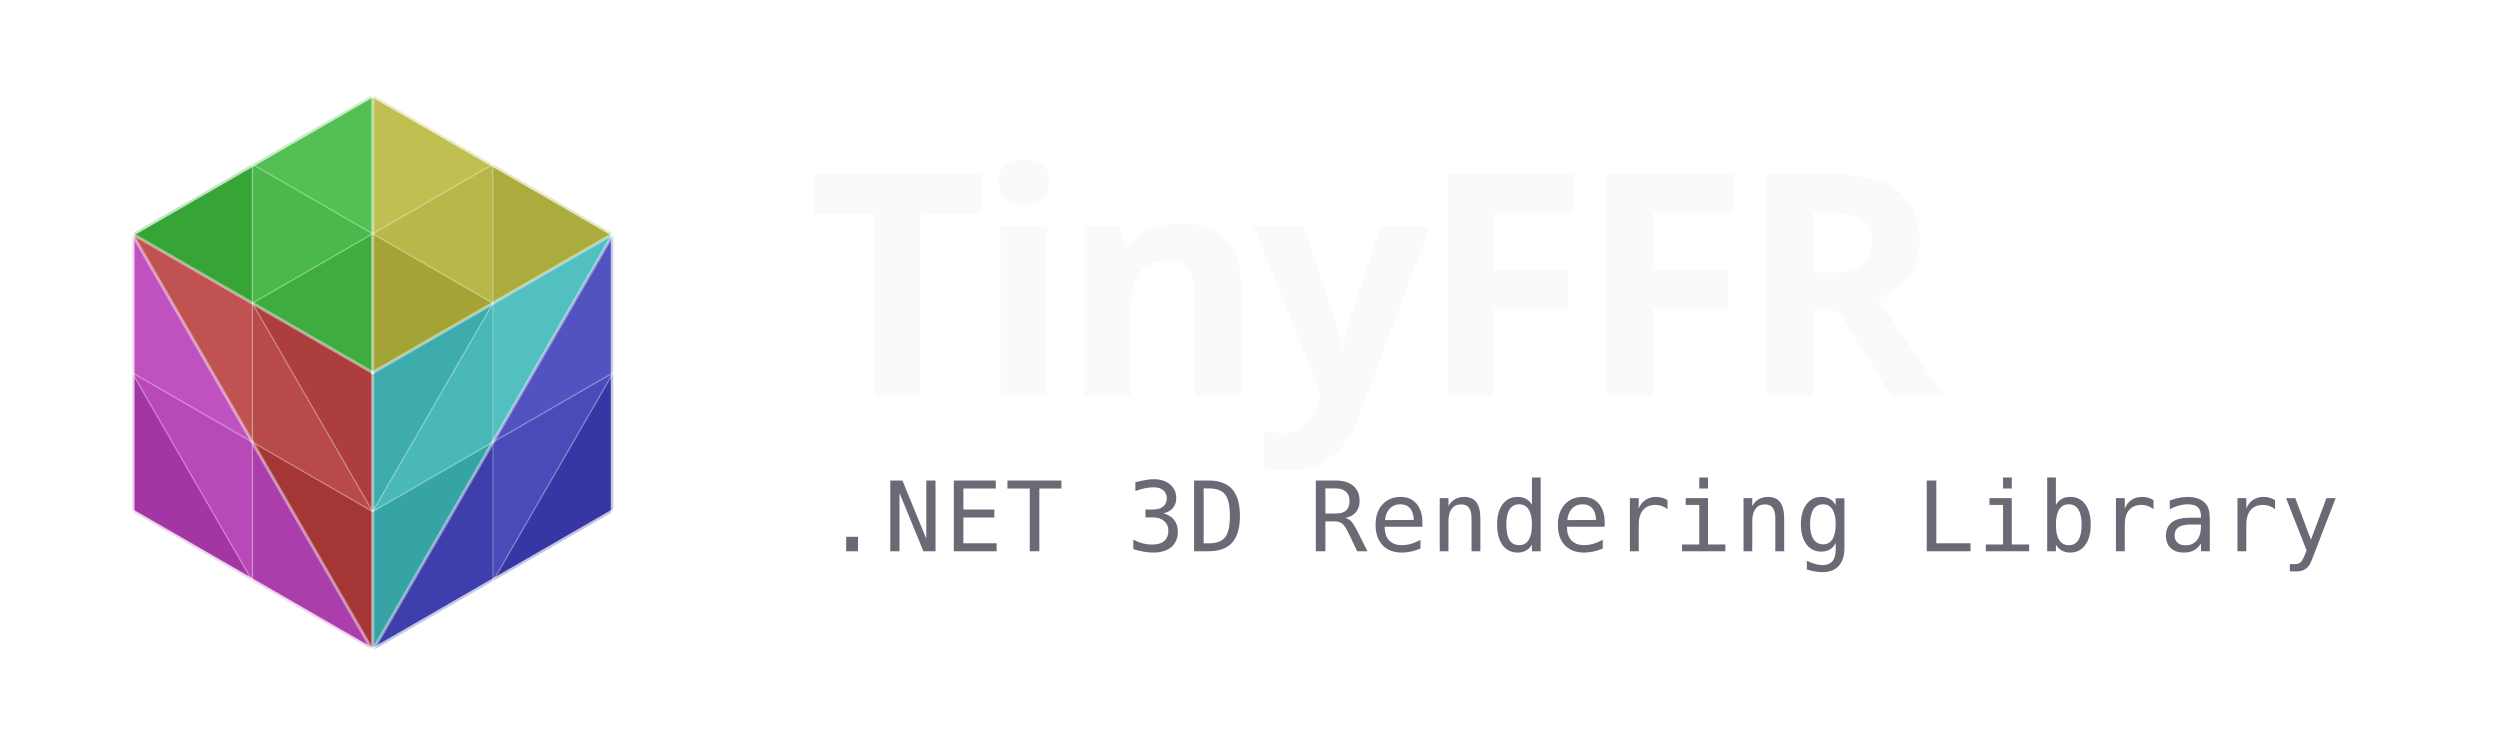
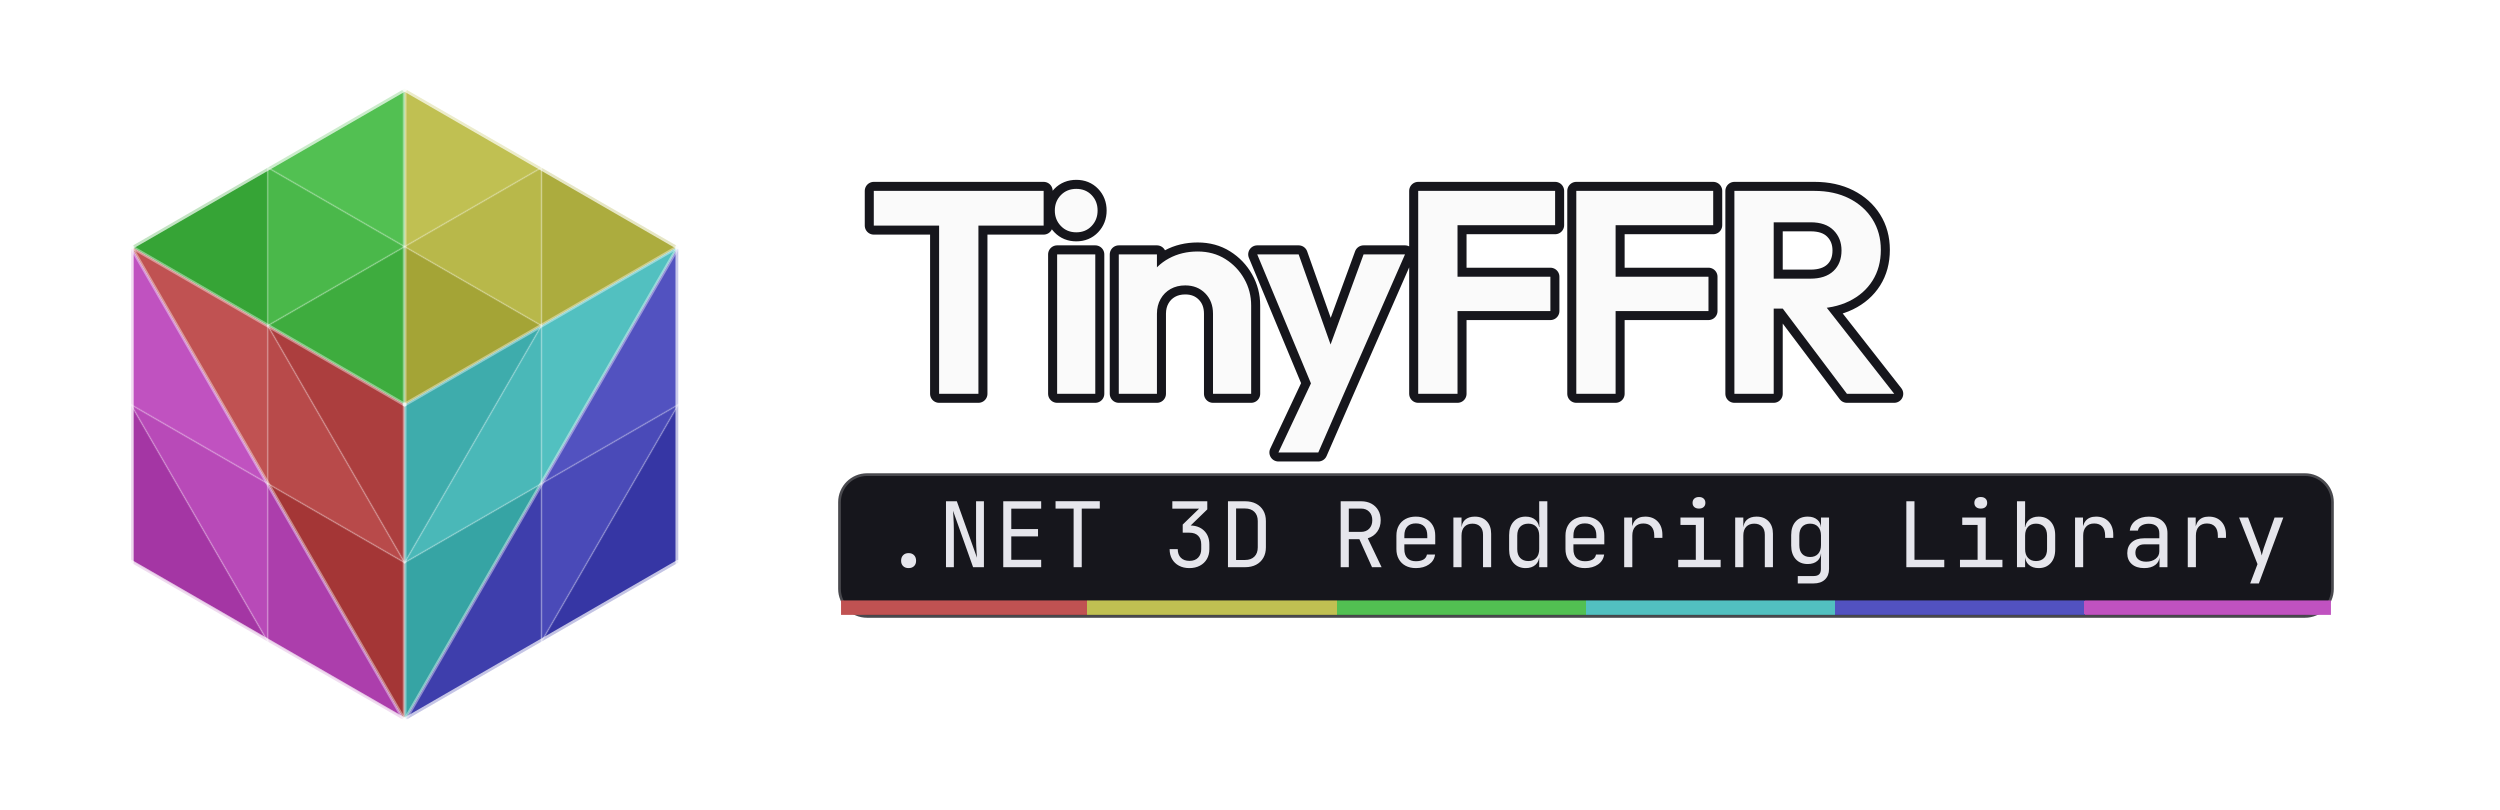
- <svg xmlns="http://www.w3.org/2000/svg" viewBox="0 0 322 96" width="966" height="288" font-size="16">
+ <svg xmlns="http://www.w3.org/2000/svg" viewBox="0 0 346 112" width="1384" height="448" role="img" aria-labelledby="t">
  <defs>
-     <style type="text/css">
-       @font-face {
-         font-family: 'Outfit';
-         font-style: normal;
-         font-weight: 600;
-         src: url('https://cdn.jsdelivr.net/fontsource/fonts/outfit@latest/latin-600-normal.woff2') format('woff2'),
-              url('https://cdn.jsdelivr.net/npm/@fontsource/outfit@5.0.12/files/outfit-latin-600-normal.woff2') format('woff2');
-       }
-       @font-face {
-         font-family: 'JetBrains Mono';
-         font-style: normal;
-         font-weight: 400;
-         src: url('https://cdn.jsdelivr.net/fontsource/fonts/jetbrains-mono@latest/latin-400-normal.woff2') format('woff2'),
-              url('https://cdn.jsdelivr.net/npm/@fontsource/jetbrains-mono@5.0.18/files/jetbrains-mono-latin-400-normal.woff2') format('woff2');
-       }
-       .wm { font-family: 'Outfit','Poppins','Segoe UI',system-ui,-apple-system,sans-serif; font-weight: 600; fill: #fafafa; }
-       .tl { font-family: 'JetBrains Mono','DejaVu Sans Mono',ui-monospace,monospace; font-weight: 400; fill: #6a6a76; }
-     </style>
+     <linearGradient id="tinyffr-band" gradientUnits="userSpaceOnUse" x1="100" y1="0" x2="307" y2="0">
+       <stop offset="0.00%" stop-color="#c05252" />
+       <stop offset="16.67%" stop-color="#c05252" />
+       <stop offset="16.67%" stop-color="#c0c052" />
+       <stop offset="33.33%" stop-color="#c0c052" />
+       <stop offset="33.33%" stop-color="#52c052" />
+       <stop offset="50.00%" stop-color="#52c052" />
+       <stop offset="50.00%" stop-color="#52c0c0" />
+       <stop offset="66.67%" stop-color="#52c0c0" />
+       <stop offset="66.67%" stop-color="#5252c0" />
+       <stop offset="83.33%" stop-color="#5252c0" />
+       <stop offset="83.33%" stop-color="#c052c0" />
+       <stop offset="100.00%" stop-color="#c052c0" />
+     </linearGradient>
  </defs>
-   <g transform="translate(12,12) scale(0.28125)">
+   <g transform="translate(12,12) scale(0.34375)">
    <polygon points="128 .769 183.098 32.577 128 64.385" fill="#c0c052" />
    <polygon points="183.098 32.577 238.182 64.385 183.098 96.193" fill="#acac3e" />
    <polygon points="128 64.385 183.098 96.193 128 128.001" fill="#a4a436" />
    <polygon points="183.098 32.577 183.098 96.193 128 64.385" fill="#b8b84a" />
    <polygon points="128 .769 128 64.385 72.902 32.577" fill="#52c052" />
    <polygon points="128 64.385 128 128.001 72.902 96.193" fill="#3eac3e" />
    <polygon points="72.902 32.577 72.902 96.193 17.818 64.385" fill="#36a436" />
    <polygon points="128 64.385 72.902 96.193 72.902 32.577" fill="#4ab84a" />
    <polygon points="17.818 64.385 72.902 96.193 72.902 159.807" fill="#c05252" />
    <polygon points="72.902 96.193 128 128.001 128 191.615" fill="#ac3e3e" />
    <polygon points="72.902 159.807 128 191.615 128 255.231" fill="#a43636" />
    <polygon points="72.902 96.193 128 191.615 72.902 159.807" fill="#b84a4a" />
    <polygon points="17.818 64.385 72.902 159.807 17.818 128.001" fill="#c052c0" />
    <polygon points="72.902 159.807 128 255.231 72.902 223.423" fill="#ac3eac" />
    <polygon points="17.818 128.001 72.902 223.423 17.818 191.615" fill="#a436a4" />
    <polygon points="72.902 159.807 72.902 223.423 17.818 128.001" fill="#b84ab8" />
    <polygon points="238.182 64.385 183.098 96.193 183.098 159.807" fill="#52c0c0" />
    <polygon points="183.098 96.193 128 128.001 128 191.615" fill="#3eacac" />
    <polygon points="183.098 159.807 128 191.615 128 255.231" fill="#36a4a4" />
    <polygon points="183.098 96.193 128 191.615 183.098 159.807" fill="#4ab8b8" />
    <polygon points="238.182 64.385 183.098 159.807 238.182 128.001" fill="#5252c0" />
    <polygon points="183.098 159.807 128 255.231 183.098 223.423" fill="#3e3eac" />
    <polygon points="238.182 128.001 183.098 223.423 238.182 191.615" fill="#3636a4" />
    <polygon points="183.098 159.807 183.098 223.423 238.182 128.001" fill="#4a4ab8" />
    <g fill="none" stroke-linecap="round" transform="matrix(1.496833,0,0,1.496833,-63.59463,-63.59462)">
      <line x1="164.81" y1="64.25" x2="164.81" y2="106.75" stroke="rgba(255,255,255,.2)" stroke-width=".5" />
      <line x1="164.81" y1="106.75" x2="128" y2="85.5" stroke="rgba(255,255,255,.2)" stroke-width=".5" />
      <line x1="128" y1="85.5" x2="164.81" y2="64.25" stroke="rgba(255,255,255,.2)" stroke-width=".5" />
      <line x1="128" y1="85.5" x2="91.19" y2="106.75" stroke="rgba(255,255,255,.2)" stroke-width=".5" />
      <line x1="91.19" y1="106.75" x2="91.19" y2="64.25" stroke="rgba(255,255,255,.2)" stroke-width=".5" />
      <line x1="91.19" y1="64.25" x2="128" y2="85.5" stroke="rgba(255,255,255,.2)" stroke-width=".5" />
      <line x1="91.19" y1="106.75" x2="128" y2="170.5" stroke="rgba(255,255,255,.2)" stroke-width=".5" />
      <line x1="128" y1="170.5" x2="91.19" y2="149.25" stroke="rgba(255,255,255,.2)" stroke-width=".5" />
      <line x1="91.19" y1="149.25" x2="91.19" y2="106.75" stroke="rgba(255,255,255,.2)" stroke-width=".5" />
      <line x1="91.19" y1="149.25" x2="91.19" y2="191.75" stroke="rgba(255,255,255,.2)" stroke-width=".5" />
      <line x1="91.19" y1="191.75" x2="54.39" y2="128" stroke="rgba(255,255,255,.2)" stroke-width=".5" />
      <line x1="54.39" y1="128" x2="91.19" y2="149.25" stroke="rgba(255,255,255,.2)" stroke-width=".5" />
      <line x1="164.81" y1="106.75" x2="128" y2="170.5" stroke="rgba(255,255,255,.2)" stroke-width=".5" />
      <line x1="128" y1="170.5" x2="164.81" y2="149.25" stroke="rgba(255,255,255,.2)" stroke-width=".5" />
      <line x1="164.81" y1="149.25" x2="164.81" y2="106.75" stroke="rgba(255,255,255,.2)" stroke-width=".5" />
      <line x1="164.81" y1="149.25" x2="164.81" y2="191.75" stroke="rgba(255,255,255,.2)" stroke-width=".5" />
      <line x1="164.81" y1="191.75" x2="201.61" y2="128" stroke="rgba(255,255,255,.2)" stroke-width=".5" />
      <line x1="201.61" y1="128" x2="164.81" y2="149.25" stroke="rgba(255,255,255,.2)" stroke-width=".5" />
      <line x1="128" y1="43" x2="128" y2="128" stroke="rgba(255,255,255,.4)" stroke-width="1" />
      <line x1="54.39" y1="85.5" x2="128" y2="213" stroke="rgba(255,255,255,.4)" stroke-width="1" />
      <line x1="201.61" y1="85.5" x2="128" y2="213" stroke="rgba(255,255,255,.4)" stroke-width="1" />
      <line x1="201.61" y1="85.5" x2="128" y2="128" stroke="rgba(255,255,255,.4)" stroke-width="1" />
      <line x1="128" y1="128" x2="54.39" y2="85.5" stroke="rgba(255,255,255,.4)" stroke-width="1" />
      <line x1="128" y1="128" x2="128" y2="213" stroke="rgba(255,255,255,.4)" stroke-width="1" />
      <line x1="54.39" y1="85.5" x2="54.39" y2="170.5" stroke="rgba(255,255,255,.4)" stroke-width="1" />
      <line x1="54.39" y1="170.5" x2="128" y2="213" stroke="rgba(255,255,255,.4)" stroke-width="1" />
      <line x1="128" y1="43" x2="201.61" y2="85.5" stroke="rgba(255,255,255,.7)" stroke-width="1.5" />
      <line x1="201.61" y1="85.5" x2="201.61" y2="170.5" stroke="rgba(255,255,255,.7)" stroke-width="1.5" />
      <line x1="201.61" y1="170.5" x2="128" y2="213" stroke="rgba(255,255,255,.7)" stroke-width="1.5" />
      <line x1="128" y1="213" x2="54.39" y2="170.5" stroke="rgba(255,255,255,.7)" stroke-width="1.5" />
      <line x1="54.39" y1="170.5" x2="54.39" y2="85.5" stroke="rgba(255,255,255,.7)" stroke-width="1.5" />
      <line x1="54.39" y1="85.5" x2="128" y2="43" stroke="rgba(255,255,255,.7)" stroke-width="1.5" />
    </g>
  </g>
-   <text class="wm" x="104" y="51" font-size="40" letter-spacing="-1.4">TinyFFR</text>
-   <text class="tl" x="106" y="71" font-size="12.5" letter-spacing="0.3">.NET 3D Rendering Library</text>
+   <g transform="translate(16,3.5)">
+     <path d="M113.973 51.0V23.453H119.413V51.0ZM104.933 27.72V22.92H128.44V27.72Z M130.307 51.0V31.707H135.587V51.0ZM132.96 28.653Q131.667 28.653 130.827 27.78Q129.987 26.907 129.987 25.64Q129.987 24.36 130.827 23.5Q131.667 22.64 132.96 22.64Q134.253 22.64 135.08 23.5Q135.907 24.36 135.907 25.64Q135.907 26.907 135.08 27.78Q134.253 28.653 132.96 28.653Z M151.88 51.0V39.92Q151.88 38.187 150.8 37.093Q149.72 36.0 148.04 36.0Q146.893 36.0 146.013 36.493Q145.133 36.987 144.627 37.88Q144.12 38.773 144.12 39.92L142.053 38.867Q142.053 36.627 143.04 34.92Q144.027 33.213 145.787 32.26Q147.547 31.307 149.76 31.307Q151.92 31.307 153.58 32.347Q155.24 33.387 156.2 35.087Q157.16 36.787 157.16 38.773V51.0ZM138.84 51.0V31.707H144.12V51.0Z M166.08 51.107 158 31.707H163.733L169.16 47.027H167.107L172.72 31.707H178.453L169.947 51.107ZM160.933 59.12 166.693 46.893 169.947 51.107 166.453 59.12Z M180.28 51.0V22.92H185.72V51.0ZM184.333 39.547V34.8H198.573V39.547ZM184.333 27.667V22.92H199.227V27.667Z M202.16 51.0V22.92H207.6V51.0ZM206.213 39.547V34.8H220.453V39.547ZM206.213 27.667V22.92H221.107V27.667Z M228.08 39.213V35.067H234.56Q236.627 35.067 237.747 34.013Q238.867 32.96 238.867 31.16Q238.867 29.48 237.767 28.373Q236.667 27.267 234.6 27.267H228.08V22.92H235.12Q237.867 22.92 239.933 23.967Q242 25.013 243.153 26.853Q244.307 28.693 244.307 31.08Q244.307 33.52 243.153 35.347Q242 37.173 239.907 38.193Q237.813 39.213 234.987 39.213ZM224.04 51.0V22.92H229.48V51.0ZM239.613 51.0 230.387 38.747 235.413 37.293 246.16 51.0Z" fill="#fafafa" stroke="#16161c" stroke-width="2.5" stroke-linejoin="round" paint-order="stroke" />
+     <rect x="100" y="62" width="207" height="20" rx="4" fill="#16161c" stroke="rgba(255,255,255,0.22)" stroke-width="0.75" />
+     <rect x="100.4" y="79.6" width="206.2" height="2" fill="url(#tinyffr-band)" />
+     <path d="M109.75 75.125Q109.275 75.125 108.994 74.85Q108.713 74.575 108.713 74.112Q108.713 73.625 108.994 73.338Q109.275 73.05 109.75 73.05Q110.225 73.05 110.506 73.338Q110.787 73.625 110.787 74.112Q110.787 74.575 110.506 74.85Q110.225 75.125 109.75 75.125Z M114.925 75.0V65.875H116.425L119.212 73.688Q119.188 73.375 119.156 72.919Q119.125 72.463 119.106 71.956Q119.087 71.45 119.087 71.0V65.875H120.175V75.0H118.675L115.9 67.188Q115.925 67.487 115.95 67.944Q115.975 68.4 115.994 68.906Q116.013 69.412 116.013 69.875V75.0Z M122.85 75.0V65.875H128.1V66.9H123.962V69.725H127.662V70.737H123.962V73.975H128.1V75.0Z M132.588 75.0V66.888H130.088V65.862H136.213V66.888H133.713V75.0Z M148.613 75.125Q147.787 75.125 147.169 74.794Q146.55 74.463 146.213 73.875Q145.875 73.287 145.875 72.5H147.0Q147.0 73.263 147.431 73.694Q147.863 74.125 148.625 74.125Q149.4 74.125 149.825 73.675Q150.25 73.225 150.25 72.5V71.85Q150.25 71.075 149.825 70.65Q149.4 70.225 148.625 70.225H147.688V69.1L149.95 66.9H146.25V65.875H151.088V67.0L148.65 69.362V69.225Q149.9 69.225 150.637 69.938Q151.375 70.65 151.375 71.85V72.5Q151.375 73.287 151.031 73.875Q150.688 74.463 150.062 74.794Q149.438 75.125 148.613 75.125Z M153.95 75.0V65.875H156.312Q157.2 65.875 157.844 66.213Q158.488 66.55 158.844 67.162Q159.2 67.775 159.2 68.612V72.25Q159.2 73.088 158.844 73.706Q158.488 74.325 157.844 74.662Q157.2 75.0 156.312 75.0ZM155.075 74.0H156.312Q157.138 74.0 157.606 73.537Q158.075 73.075 158.075 72.25V68.612Q158.075 67.8 157.606 67.338Q157.138 66.875 156.312 66.875H155.075Z M169.55 75.0V65.875H172.375Q173.188 65.875 173.8 66.206Q174.412 66.537 174.75 67.125Q175.088 67.713 175.088 68.5Q175.088 69.425 174.606 70.088Q174.125 70.75 173.3 71.0L175.213 75.0H173.888L172.138 71.125H170.675V75.0ZM170.675 70.112H172.375Q173.075 70.112 173.5 69.669Q173.925 69.225 173.925 68.5Q173.925 67.763 173.5 67.325Q173.075 66.888 172.375 66.888H170.675Z M179.95 75.125Q179.137 75.125 178.531 74.8Q177.925 74.475 177.594 73.881Q177.262 73.287 177.262 72.5V70.625Q177.262 69.825 177.594 69.238Q177.925 68.65 178.531 68.325Q179.137 68.0 179.95 68.0Q180.762 68.0 181.369 68.325Q181.975 68.65 182.306 69.238Q182.637 69.825 182.637 70.625V71.838H178.362V72.5Q178.362 73.312 178.775 73.744Q179.188 74.175 179.95 74.175Q180.6 74.175 181.0 73.944Q181.4 73.713 181.487 73.25H182.612Q182.5 74.112 181.769 74.619Q181.037 75.125 179.95 75.125ZM181.537 71.088V70.625Q181.537 69.812 181.131 69.375Q180.725 68.938 179.95 68.938Q179.188 68.938 178.775 69.375Q178.362 69.812 178.362 70.625V70.987H181.625Z M185.15 75.0V68.125H186.275V69.438H186.512L186.275 69.7Q186.275 68.888 186.762 68.444Q187.25 68.0 188.113 68.0Q189.15 68.0 189.762 68.638Q190.375 69.275 190.375 70.375V75.0H189.25V70.5Q189.25 69.763 188.856 69.369Q188.463 68.975 187.787 68.975Q187.088 68.975 186.681 69.4Q186.275 69.825 186.275 70.625V75.0Z M195.15 75.125Q194.125 75.125 193.494 74.438Q192.863 73.75 192.863 72.575V70.562Q192.863 69.375 193.488 68.688Q194.113 68.0 195.15 68.0Q196.0 68.0 196.512 68.463Q197.025 68.925 197.025 69.7L196.8 69.438H197.05L197.025 67.875V65.875H198.15V75.0H197.025V73.688H196.8L197.025 73.425Q197.025 74.213 196.512 74.669Q196.0 75.125 195.15 75.125ZM195.525 74.15Q196.225 74.15 196.625 73.713Q197.025 73.275 197.025 72.5V70.625Q197.025 69.85 196.625 69.412Q196.225 68.975 195.525 68.975Q194.812 68.975 194.4 69.4Q193.988 69.825 193.988 70.625V72.5Q193.988 73.3 194.4 73.725Q194.812 74.15 195.525 74.15Z M203.35 75.125Q202.537 75.125 201.931 74.8Q201.325 74.475 200.994 73.881Q200.662 73.287 200.662 72.5V70.625Q200.662 69.825 200.994 69.238Q201.325 68.65 201.931 68.325Q202.537 68.0 203.35 68.0Q204.162 68.0 204.769 68.325Q205.375 68.65 205.706 69.238Q206.037 69.825 206.037 70.625V71.838H201.762V72.5Q201.762 73.312 202.175 73.744Q202.588 74.175 203.35 74.175Q204.0 74.175 204.4 73.944Q204.8 73.713 204.887 73.25H206.012Q205.9 74.112 205.169 74.619Q204.438 75.125 203.35 75.125ZM204.938 71.088V70.625Q204.938 69.812 204.531 69.375Q204.125 68.938 203.35 68.938Q202.588 68.938 202.175 69.375Q201.762 69.812 201.762 70.625V70.987H205.025Z M208.787 75.0V68.125H209.887V69.438H210.15L209.787 70.25Q209.787 69.138 210.269 68.569Q210.75 68.0 211.7 68.0Q212.787 68.0 213.431 68.681Q214.075 69.362 214.075 70.525V70.938H212.95V70.625Q212.95 69.812 212.556 69.381Q212.162 68.95 211.437 68.95Q210.725 68.95 210.319 69.388Q209.912 69.825 209.912 70.625V75.0Z M216.262 75.0V73.975H218.7V69.15H216.575V68.125H219.825V73.975H222.137V75.0ZM219.137 66.888Q218.725 66.888 218.488 66.675Q218.25 66.463 218.25 66.1Q218.25 65.725 218.488 65.506Q218.725 65.287 219.137 65.287Q219.55 65.287 219.787 65.506Q220.025 65.725 220.025 66.1Q220.025 66.463 219.787 66.675Q219.55 66.888 219.137 66.888Z M224.15 75.0V68.125H225.275V69.438H225.512L225.275 69.7Q225.275 68.888 225.762 68.444Q226.25 68.0 227.113 68.0Q228.15 68.0 228.762 68.638Q229.375 69.275 229.375 70.375V75.0H228.25V70.5Q228.25 69.763 227.856 69.369Q227.463 68.975 226.787 68.975Q226.088 68.975 225.681 69.4Q225.275 69.825 225.275 70.625V75.0Z M232.812 77.25V76.225H235.0Q235.525 76.225 235.769 75.987Q236.013 75.75 236.013 75.25V74.375L236.038 73.125H235.812L236.025 72.938Q236.025 73.688 235.525 74.125Q235.025 74.562 234.188 74.562Q233.125 74.562 232.512 73.869Q231.9 73.175 231.9 72.0V70.55Q231.9 69.375 232.512 68.688Q233.125 68.0 234.188 68.0Q235.025 68.0 235.525 68.438Q236.025 68.875 236.025 69.625L235.812 69.438H236.025V68.125H237.138V75.25Q237.138 76.175 236.569 76.713Q236.0 77.25 234.988 77.25ZM234.525 73.588Q235.225 73.588 235.625 73.15Q236.025 72.713 236.025 71.938V70.625Q236.025 69.85 235.625 69.412Q235.225 68.975 234.525 68.975Q233.812 68.975 233.419 69.4Q233.025 69.825 233.025 70.625V71.938Q233.025 72.737 233.419 73.162Q233.812 73.588 234.525 73.588Z M247.838 75.0V65.875H248.963V73.975H253.088V75.0Z M255.262 75.0V73.975H257.7V69.15H255.575V68.125H258.825V73.975H261.137V75.0ZM258.137 66.888Q257.725 66.888 257.487 66.675Q257.25 66.463 257.25 66.1Q257.25 65.725 257.487 65.506Q257.725 65.287 258.137 65.287Q258.55 65.287 258.788 65.506Q259.025 65.725 259.025 66.1Q259.025 66.463 258.788 66.675Q258.55 66.888 258.137 66.888Z M266.15 75.125Q265.3 75.125 264.788 74.669Q264.275 74.213 264.275 73.425L264.5 73.688H264.275V75.0H263.15V65.875H264.275V67.875L264.25 69.438H264.5L264.275 69.7Q264.275 68.925 264.794 68.463Q265.312 68.0 266.15 68.0Q267.188 68.0 267.812 68.688Q268.438 69.375 268.438 70.562V72.575Q268.438 73.75 267.812 74.438Q267.188 75.125 266.15 75.125ZM265.775 74.15Q266.488 74.15 266.9 73.725Q267.312 73.3 267.312 72.5V70.625Q267.312 69.825 266.9 69.4Q266.488 68.975 265.775 68.975Q265.087 68.975 264.681 69.412Q264.275 69.85 264.275 70.625V72.5Q264.275 73.275 264.681 73.713Q265.087 74.15 265.775 74.15Z M271.187 75.0V68.125H272.287V69.438H272.55L272.187 70.25Q272.187 69.138 272.669 68.569Q273.15 68.0 274.1 68.0Q275.187 68.0 275.831 68.681Q276.475 69.362 276.475 70.525V70.938H275.35V70.625Q275.35 69.812 274.956 69.381Q274.562 68.95 273.837 68.95Q273.125 68.95 272.719 69.388Q272.312 69.825 272.312 70.625V75.0Z M280.75 75.125Q279.663 75.125 279.038 74.569Q278.413 74.013 278.413 73.062Q278.413 72.1 279.038 71.55Q279.663 71.0 280.725 71.0H282.85V70.312Q282.85 69.675 282.469 69.331Q282.088 68.987 281.388 68.987Q280.775 68.987 280.363 69.244Q279.95 69.5 279.888 69.938H278.763Q278.875 69.05 279.6 68.525Q280.325 68.0 281.413 68.0Q282.6 68.0 283.288 68.612Q283.975 69.225 283.975 70.275V75.0H282.875V73.688H282.688L282.875 73.5Q282.875 74.25 282.294 74.688Q281.713 75.125 280.75 75.125ZM281.025 74.237Q281.825 74.237 282.338 73.838Q282.85 73.438 282.85 72.812V71.838H280.75Q280.188 71.838 279.863 72.15Q279.538 72.463 279.538 73.0Q279.538 73.575 279.931 73.906Q280.325 74.237 281.025 74.237Z M286.787 75.0V68.125H287.887V69.438H288.15L287.787 70.25Q287.787 69.138 288.269 68.569Q288.75 68.0 289.7 68.0Q290.787 68.0 291.431 68.681Q292.075 69.362 292.075 70.525V70.938H290.95V70.625Q290.95 69.812 290.556 69.381Q290.162 68.95 289.438 68.95Q288.725 68.95 288.319 69.388Q287.912 69.825 287.912 70.625V75.0Z M295.425 77.25 296.438 74.575 293.887 68.125H295.137L296.738 72.375Q296.825 72.588 296.9 72.881Q296.975 73.175 297.025 73.375Q297.075 73.175 297.15 72.881Q297.225 72.588 297.3 72.375L298.8 68.125H300.012L296.625 77.25Z" fill="#e6e6ec" />
+   </g>
</svg>
